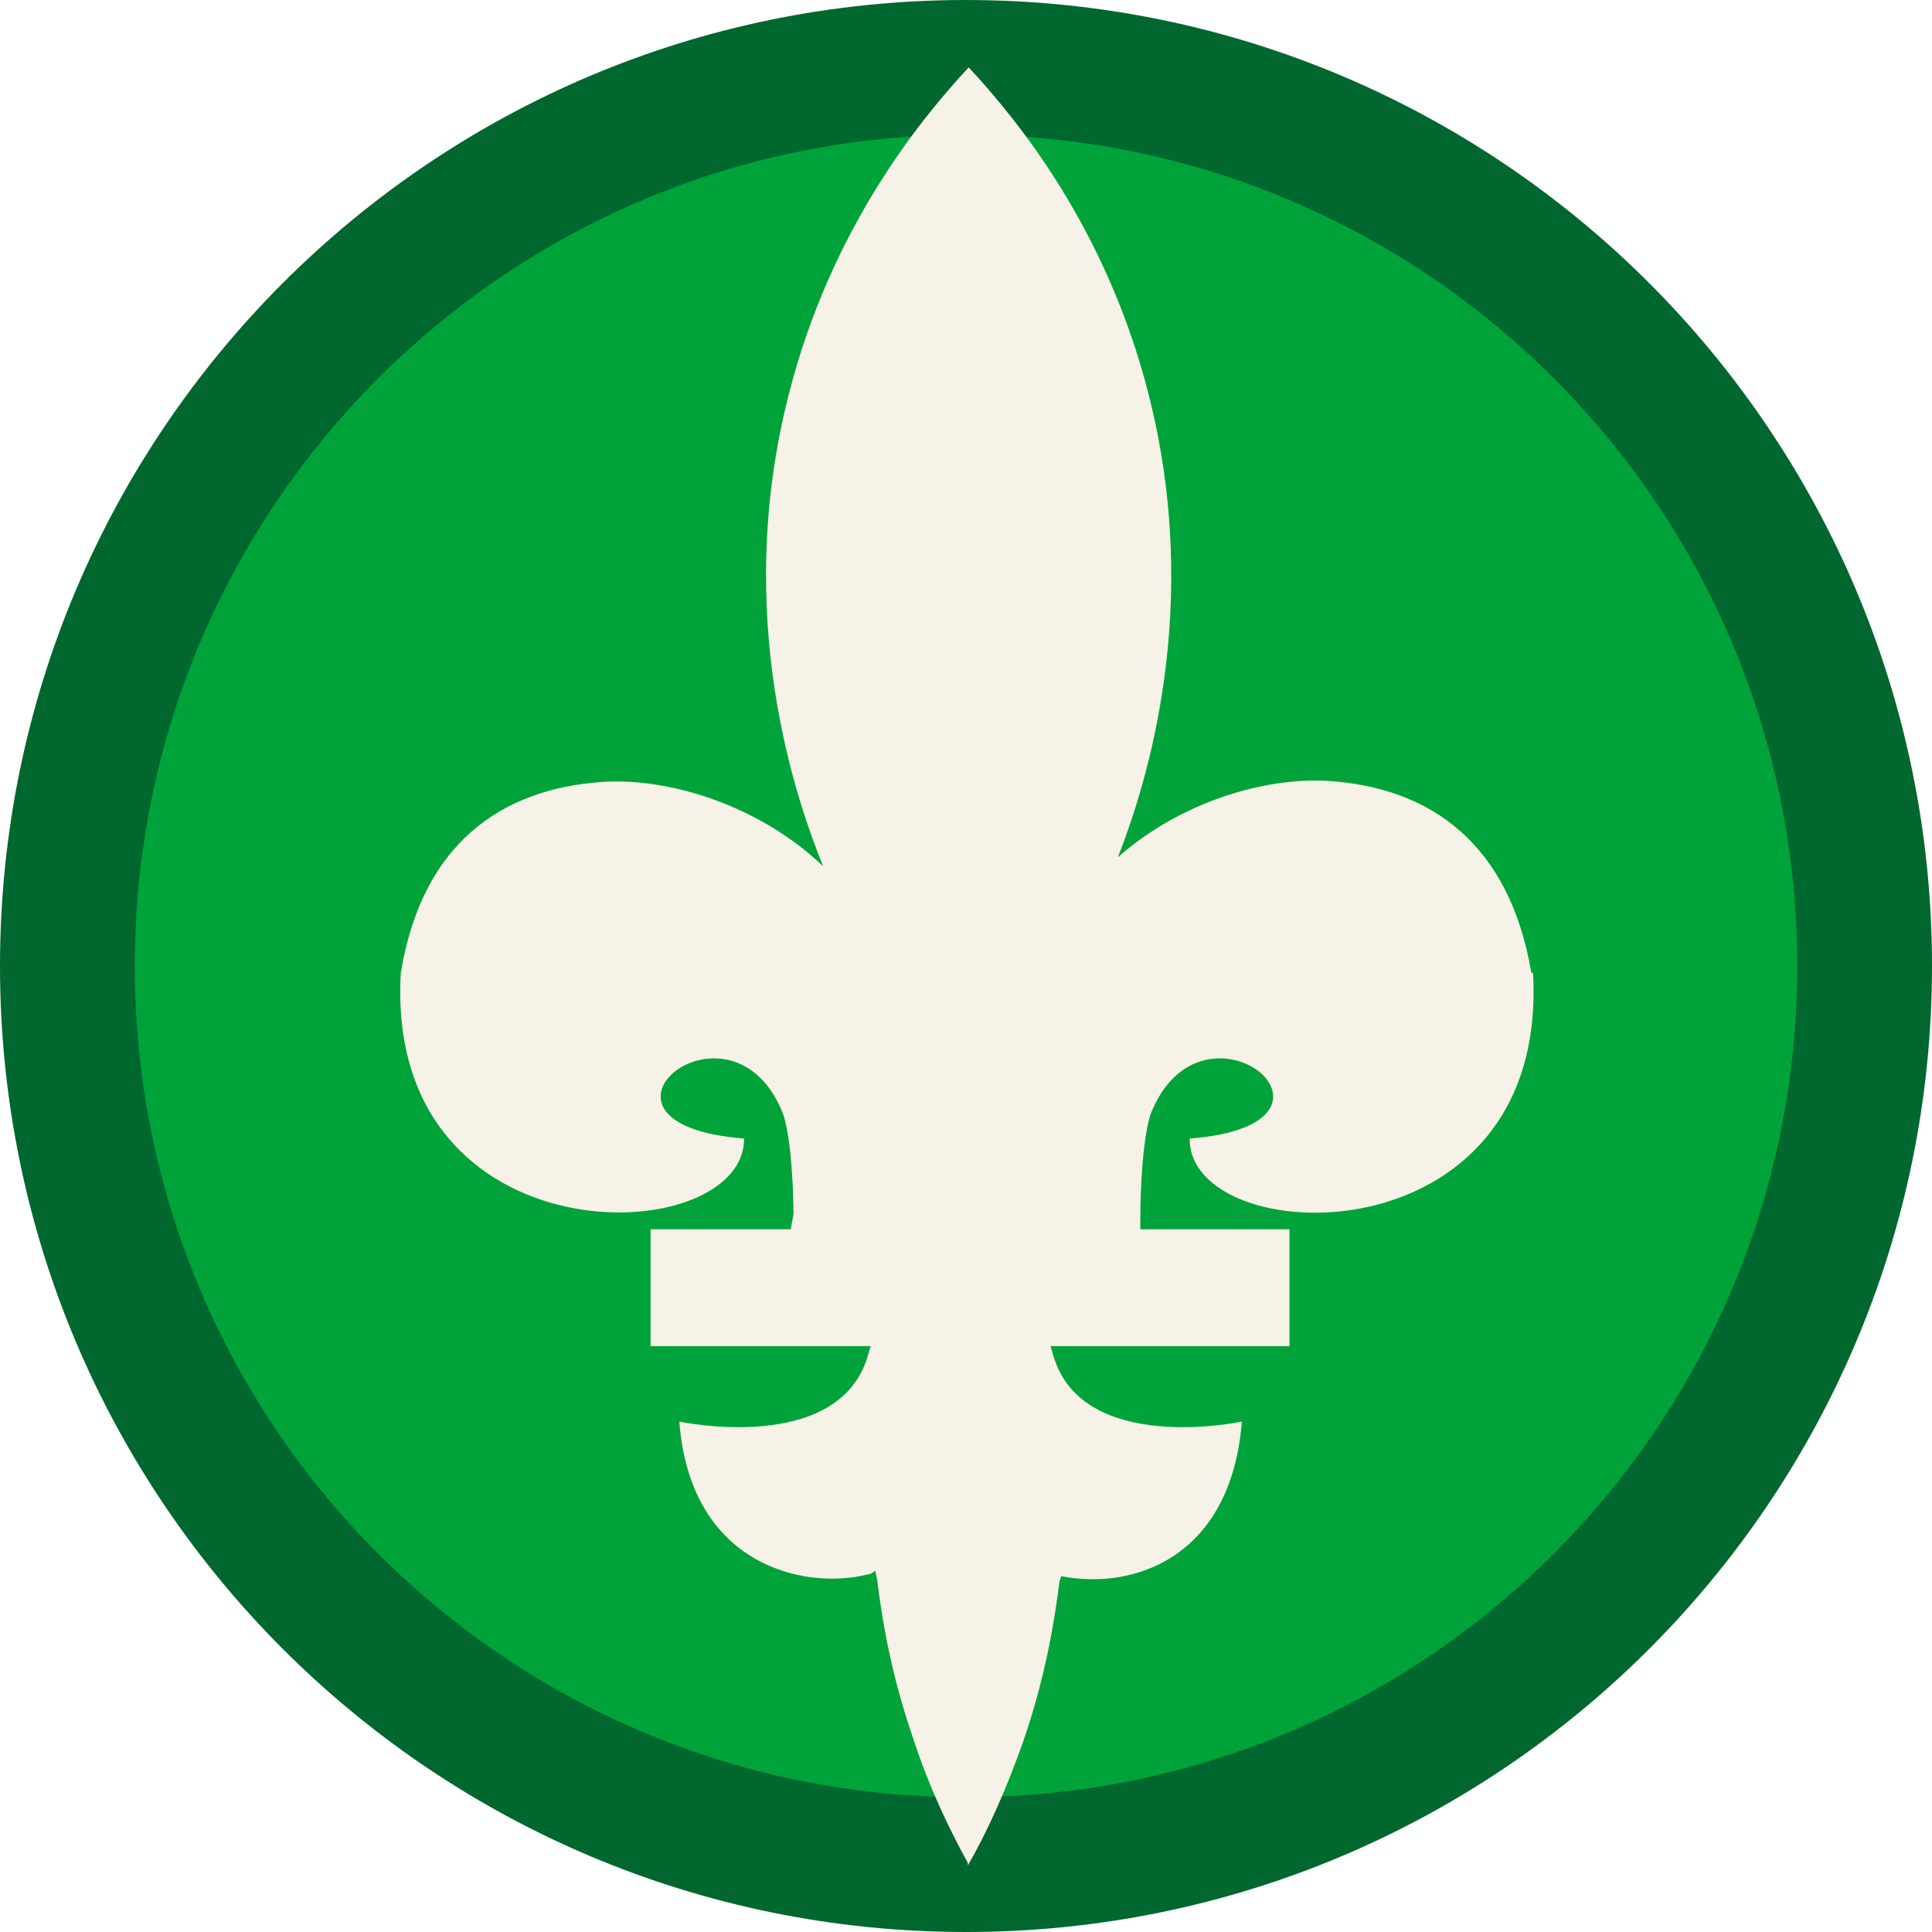
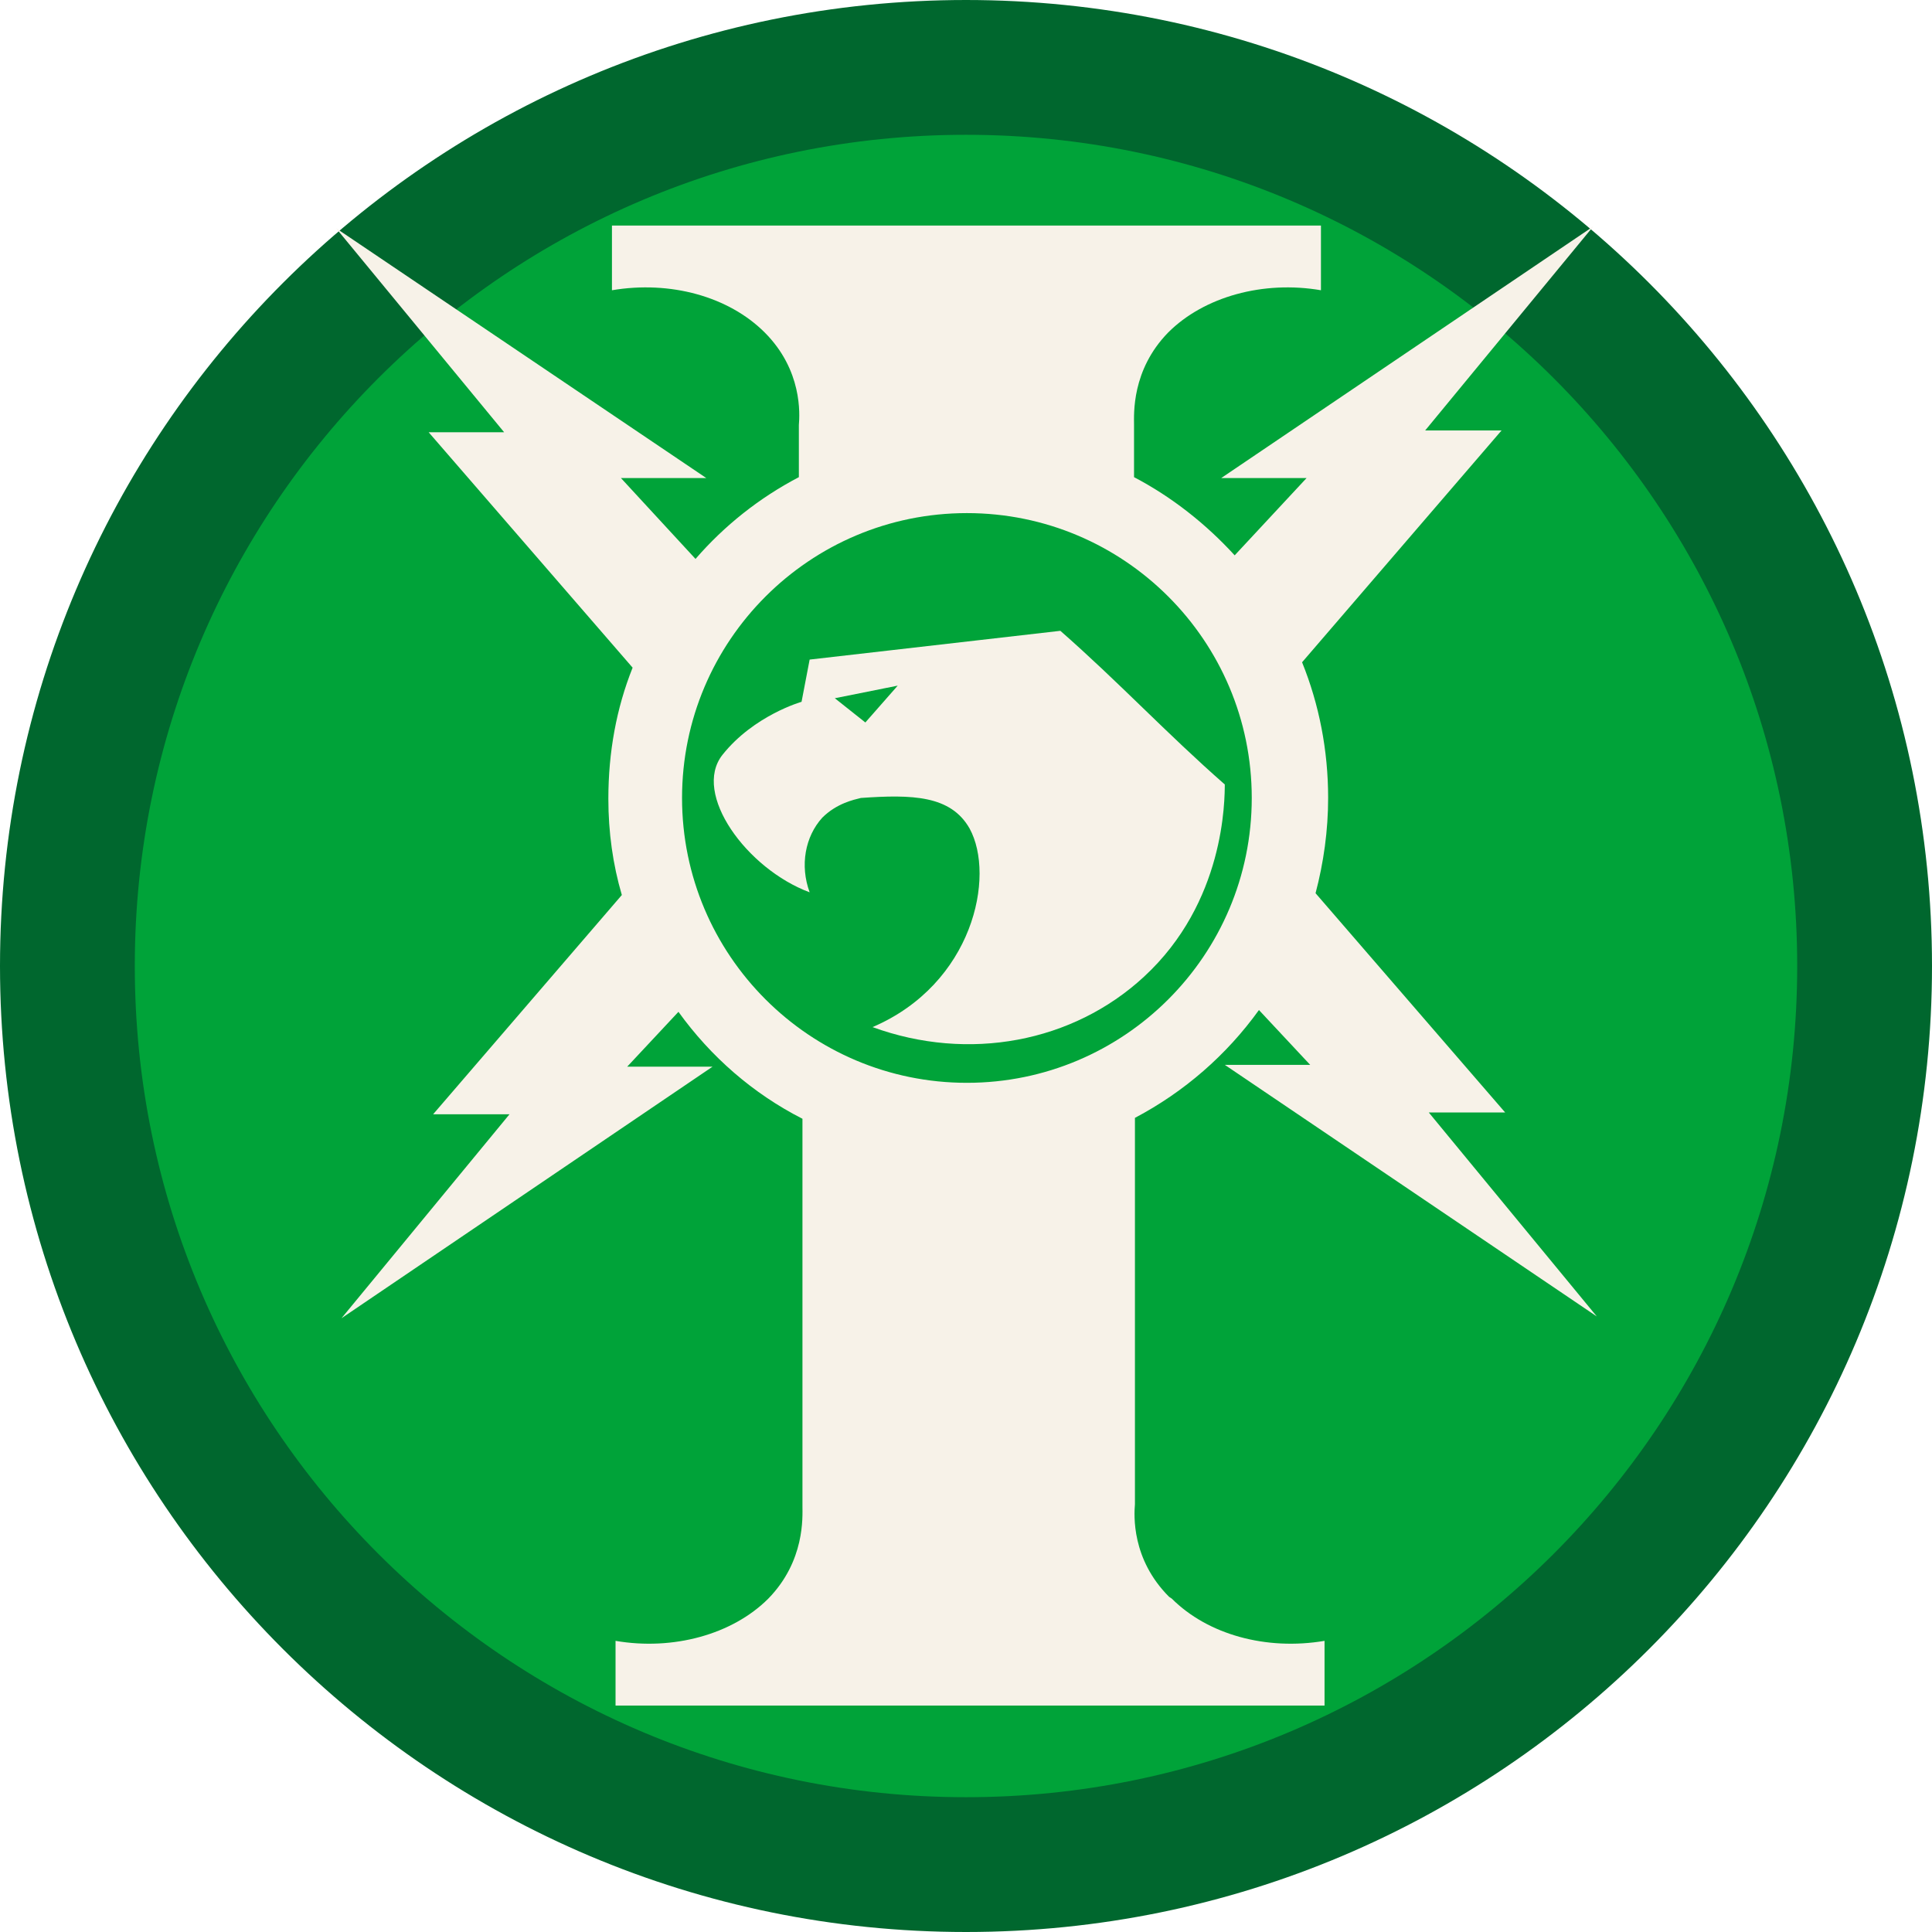
<svg xmlns="http://www.w3.org/2000/svg" id="Layer_1" data-name="Layer 1" viewBox="0 0 21.5 21.5">
  <defs>
    <style>
      .cls-1 {
        fill: #f7f2e8;
      }

      .cls-2 {
        fill: #00a339;
        stroke: #00672e;
        stroke-width: 1.5px;
      }
    </style>
  </defs>
  <circle class="cls-2" cx="10.75" cy="10.75" r="10" />
-   <path class="cls-1" d="M17.04,10.82c-.24-1.42-1.11-2.06-2.27-2.13-.71-.04-1.64.24-2.33.85.31-.79.95-2.77.34-5.16-.47-1.84-1.46-3.05-2-3.63h0c-.54.58-1.53,1.79-2,3.63-.64,2.49.09,4.54.38,5.26-.7-.67-1.69-.98-2.43-.94-1.17.07-2.04.71-2.27,2.13-.18,3.23,3.83,3.09,3.82,1.84-2.06-.16-.13-1.75.44-.26.1.33.11.97.11,1.1l-.03.17h-1.56v1.3h2.45s-.02.06-.03.1c-.32,1.12-2.1.74-2.1.74.12,1.6,1.39,1.88,2.1,1.7.03,0,.05-.02.08-.04l.02.09c.06.5.17,1.1.4,1.77.18.55.4,1.01.61,1.39v.03c.22-.38.43-.85.62-1.39.23-.67.34-1.28.4-1.77l.02-.06c.81.16,1.89-.21,2.01-1.72,0,0-1.78.38-2.1-.74-.01-.04-.02-.07-.03-.1h2.66v-1.3h-1.66v-.15s0,0,0,0c0,0,0-.75.11-1.12.57-1.49,2.5.1.44.26-.02,1.25,4,1.4,3.82-1.84Z" />
+   <g id="g6">
+     <path id="path2" class="cls-1" d="M13.63,8.73c-.65-.57-1.18-1.14-1.83-1.71l-2.79.32-.09.47s-.53.15-.88.59c-.34.43.27,1.27.97,1.53-.11-.3-.05-.62.14-.83.16-.16.35-.2.43-.22.57-.04,1-.03,1.21.34.29.53.04,1.73-1.08,2.21,1.07.39,2.23.17,3.02-.56.9-.83.9-1.96.9-2.16ZM9.63,8.04l-.34-.27.7-.14-.36.41Z" />
+     <path id="path4" class="cls-1" d="M13.01,17.77c-.42-.42-.39-.91-.38-1.03h0v-4.3c.55-.29,1.02-.7,1.38-1.2l.57.61h-.95l4.14,2.8-1.87-2.27h.85l-2.11-2.44c.09-.34.14-.7.14-1.06,0-.53-.1-1.04-.29-1.51l2.22-2.58h-.85l1.87-2.27-4.14,2.8h.95l-.8.86c-.32-.35-.7-.65-1.12-.87v-.58h0c0-.12-.03-.61.38-1.03.4-.4,1.06-.58,1.7-.47v-.72h-7.89v.72c.65-.11,1.3.07,1.7.47.42.42.39.91.38,1.03h0v.58c-.44.23-.83.54-1.15.91l-.83-.9h.95L3.74,2.54l1.87,2.27h-.84l2.27,2.62c-.18.45-.27.94-.27,1.46,0,.37.05.73.15,1.07l-2.1,2.44h.85l-1.87,2.27,4.13-2.8h-.95l.57-.61c.36.5.83.91,1.38,1.19v4.31h0c0,.12.03.61-.38,1.03-.4.4-1.06.58-1.7.47v.72h7.89v-.72c-.65.11-1.3-.07-1.7-.47h0ZM10.76,12.05c-1.75,0-3.17-1.42-3.17-3.17s1.42-3.17,3.17-3.17,3.17,1.42,3.17,3.17-1.42,3.17-3.17,3.17Z" />
+   </g>
</svg>
